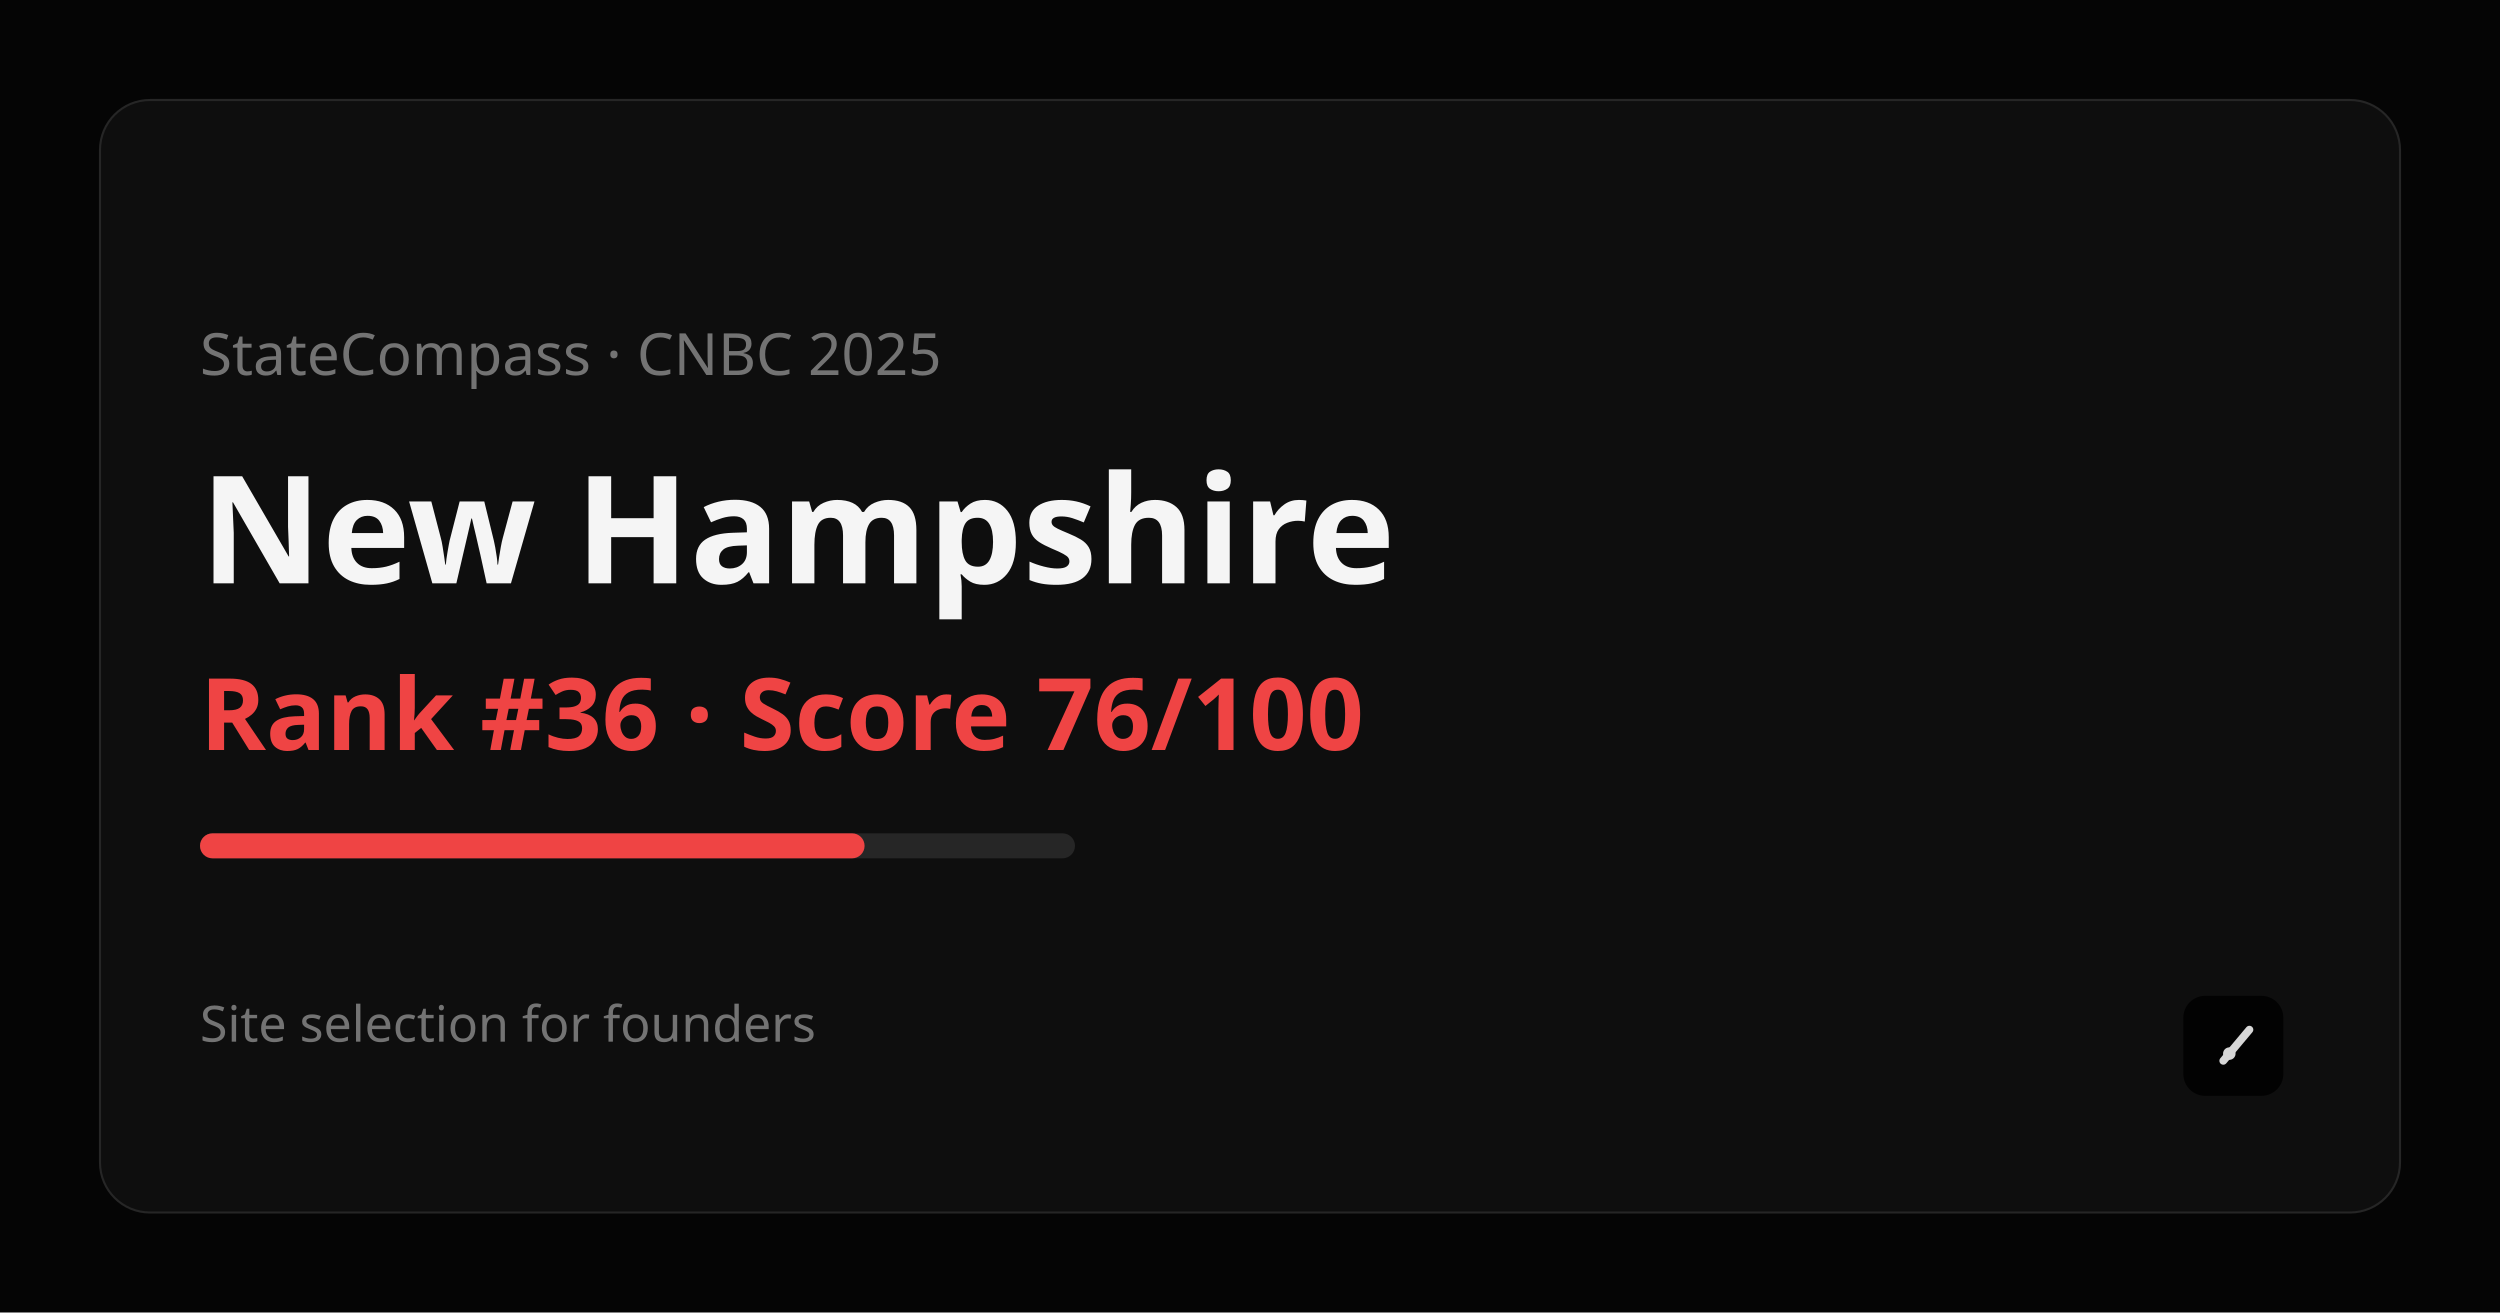
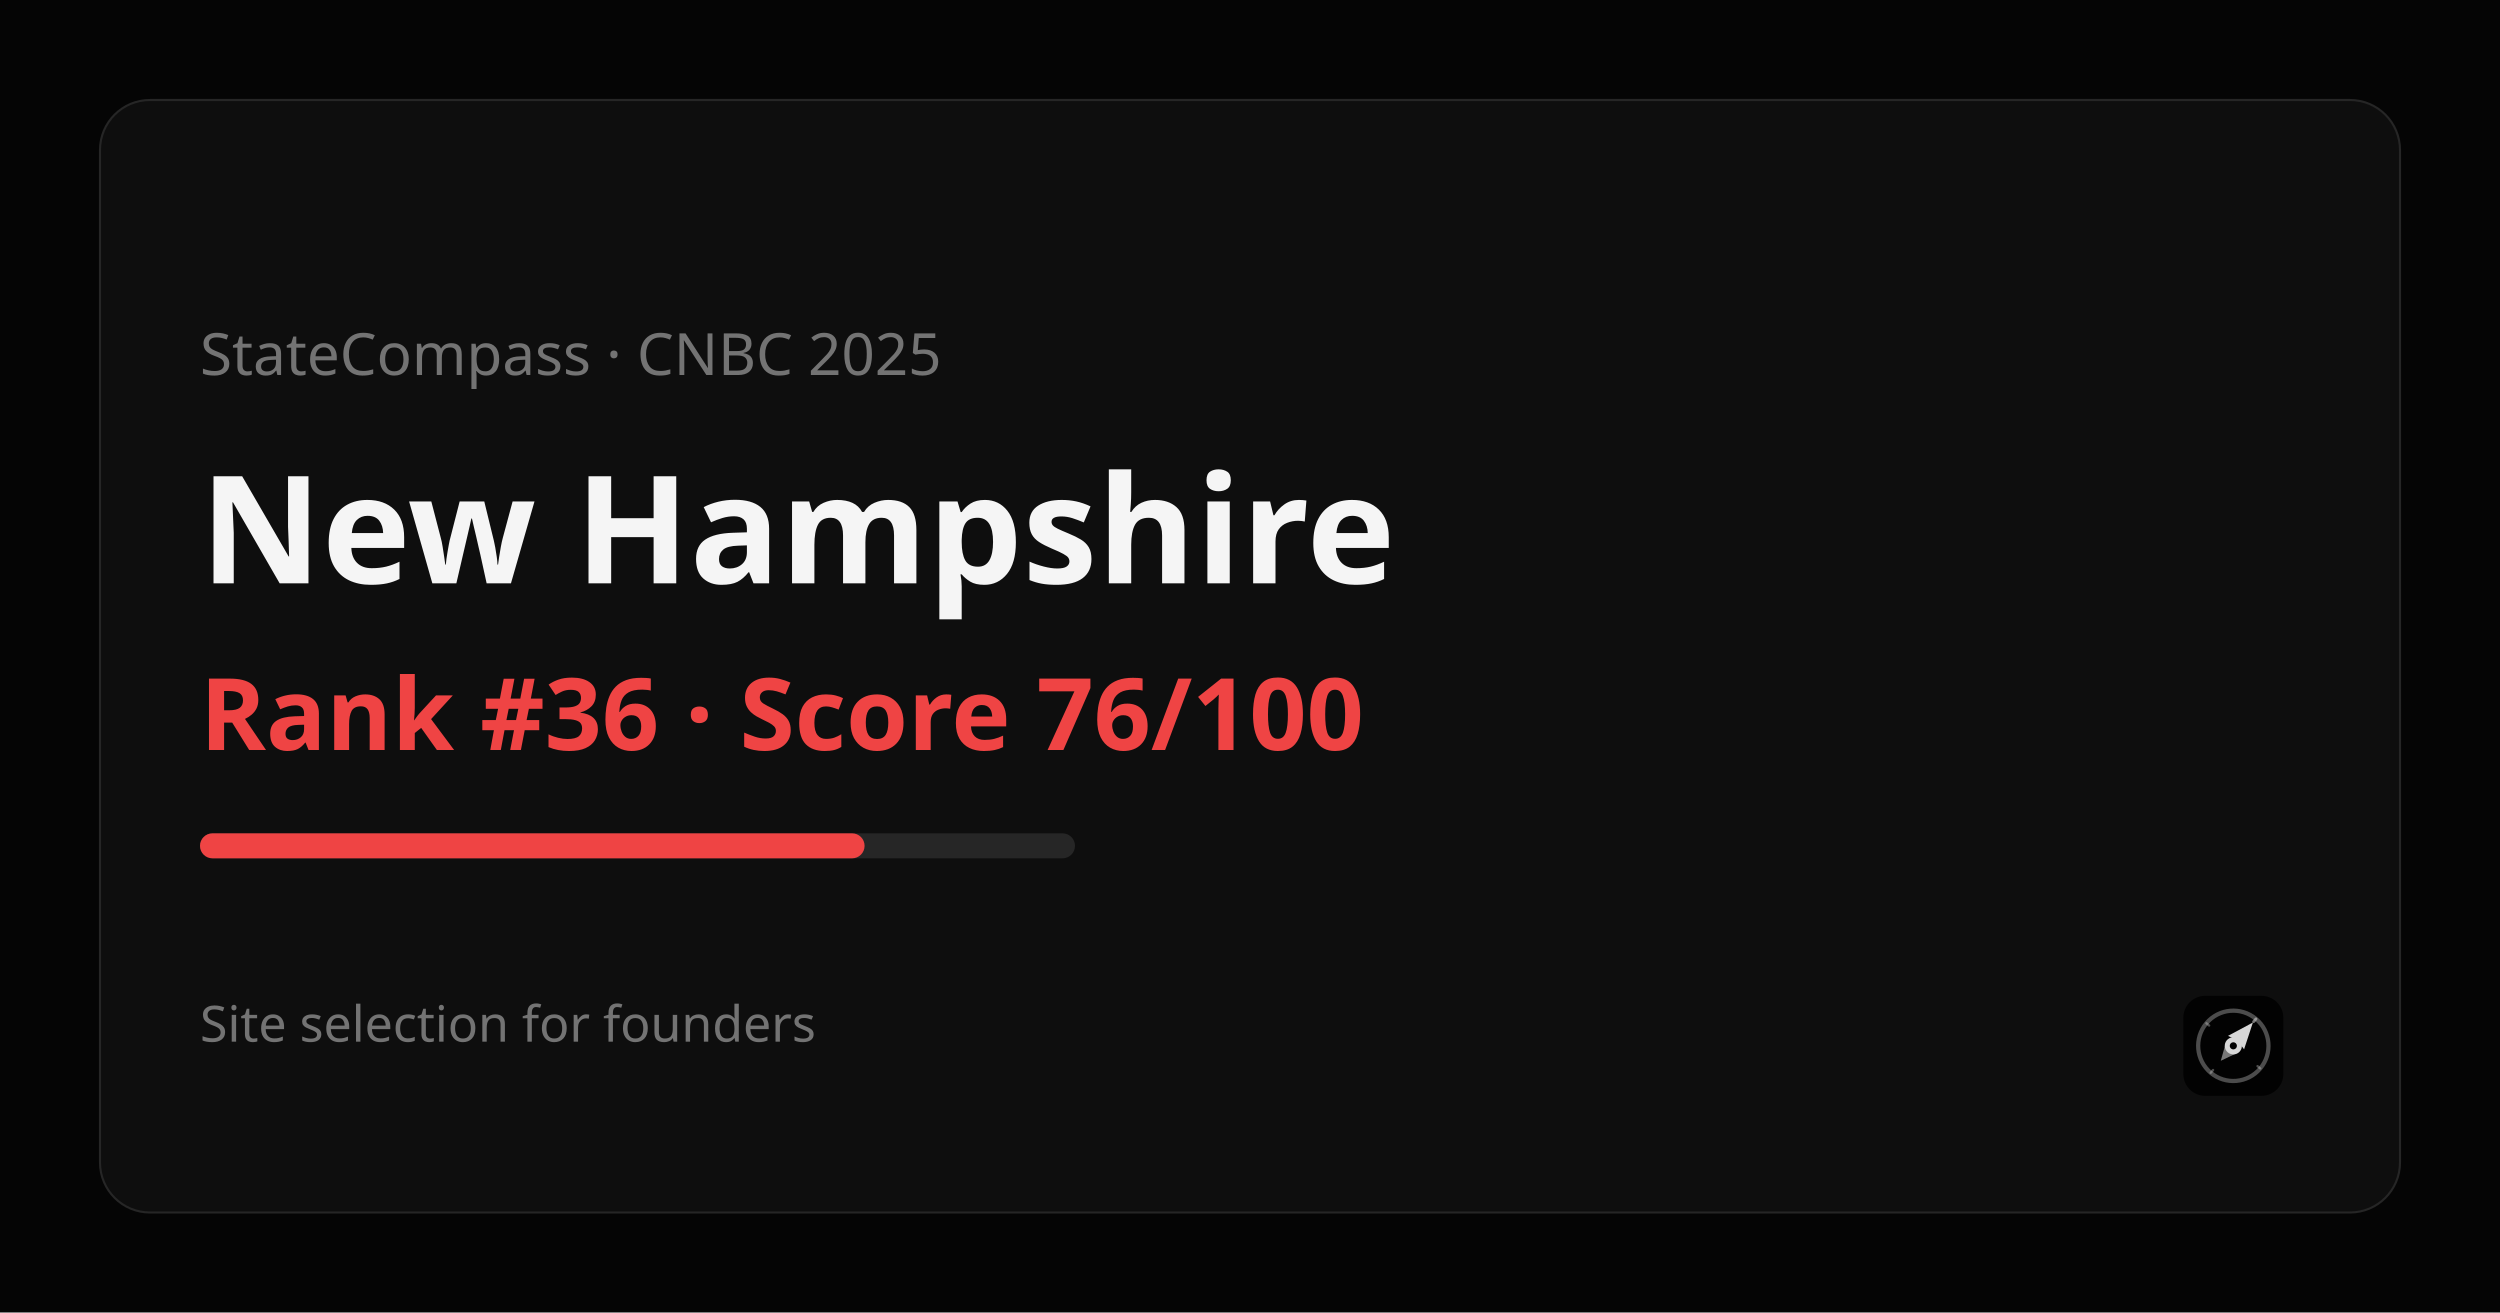
<svg xmlns="http://www.w3.org/2000/svg" width="1200" height="630" viewBox="0 0 1200 630">
  <rect width="1200" height="630" fill="#050505" />
  <rect x="48" y="48" width="1104" height="534" rx="24" fill="#0e0e0e" stroke="#262626" />
  <text x="96" y="180" fill="#737373" font-family="system-ui,sans-serif" font-size="28">StateCompass · CNBC 2025</text>
  <text x="96" y="280" fill="#f5f5f5" font-family="system-ui,sans-serif" font-size="72" font-weight="700">New Hampshire</text>
  <text x="96" y="360" fill="#ef4444" font-family="system-ui,sans-serif" font-size="48" font-weight="600">Rank #36 · Score 76/100</text>
  <rect x="96" y="400" width="420" height="12" rx="6" fill="#262626" />
  <rect x="96" y="400" width="319" height="12" rx="6" fill="#ef4444" />
  <text x="96" y="500" fill="#737373" font-family="system-ui,sans-serif" font-size="24">Site selection for founders</text>
  <g transform="translate(1104, 534)" opacity="0.85">
    <g transform="translate(-56, -56)">
      <rect width="48" height="48" rx="10.5" fill="#000000" />
-       <g transform="translate(24.00,25.44) rotate(40)">
-         <line x1="0" y1="3.00" x2="0" y2="-12.00" stroke="#fafafa" stroke-width="3.75" stroke-linecap="round" />
-         <line x1="0" y1="3.00" x2="0" y2="7.50" stroke="#fafafa" stroke-width="3.75" stroke-linecap="round" />
-         <circle cx="0" cy="3.00" r="3.00" fill="#fafafa" />
+       <g transform="translate(24.00,24.00) rotate(40)">
+         <circle cx="0" cy="0" r="16.88" fill="none" stroke="#fafafa" stroke-width="2.03" opacity="0.35" />
+         <line x1="0" y1="-16.88" x2="0" y2="-15.15" stroke="#fafafa" stroke-width="1.35" stroke-linecap="round" opacity="0.55" />
+         <line x1="16.88" y1="0" x2="15.15" y2="0" stroke="#fafafa" stroke-width="1.12" stroke-linecap="round" opacity="0.35" />
+         <line x1="0" y1="16.88" x2="0" y2="15.15" stroke="#fafafa" stroke-width="1.12" stroke-linecap="round" opacity="0.35" />
+         <line x1="-16.88" y1="0" x2="-15.15" y2="0" stroke="#fafafa" stroke-width="1.12" stroke-linecap="round" opacity="0.35" />
+         <path d="M 0,-14.62 L -5.03,-2.03 L 0,-3.22 L 5.03,-2.03 Z" fill="#fafafa" />
+         <path d="M 0,9.38 L -3.53,1.58 L 0,0.22 L 3.53,1.58 Z" fill="#8a8a8a" />
+         <circle cx="0" cy="0" r="4.12" fill="#fafafa" />
+         <circle cx="0" cy="0" r="1.72" fill="#000000" />
      </g>
    </g>
  </g>
</svg>
